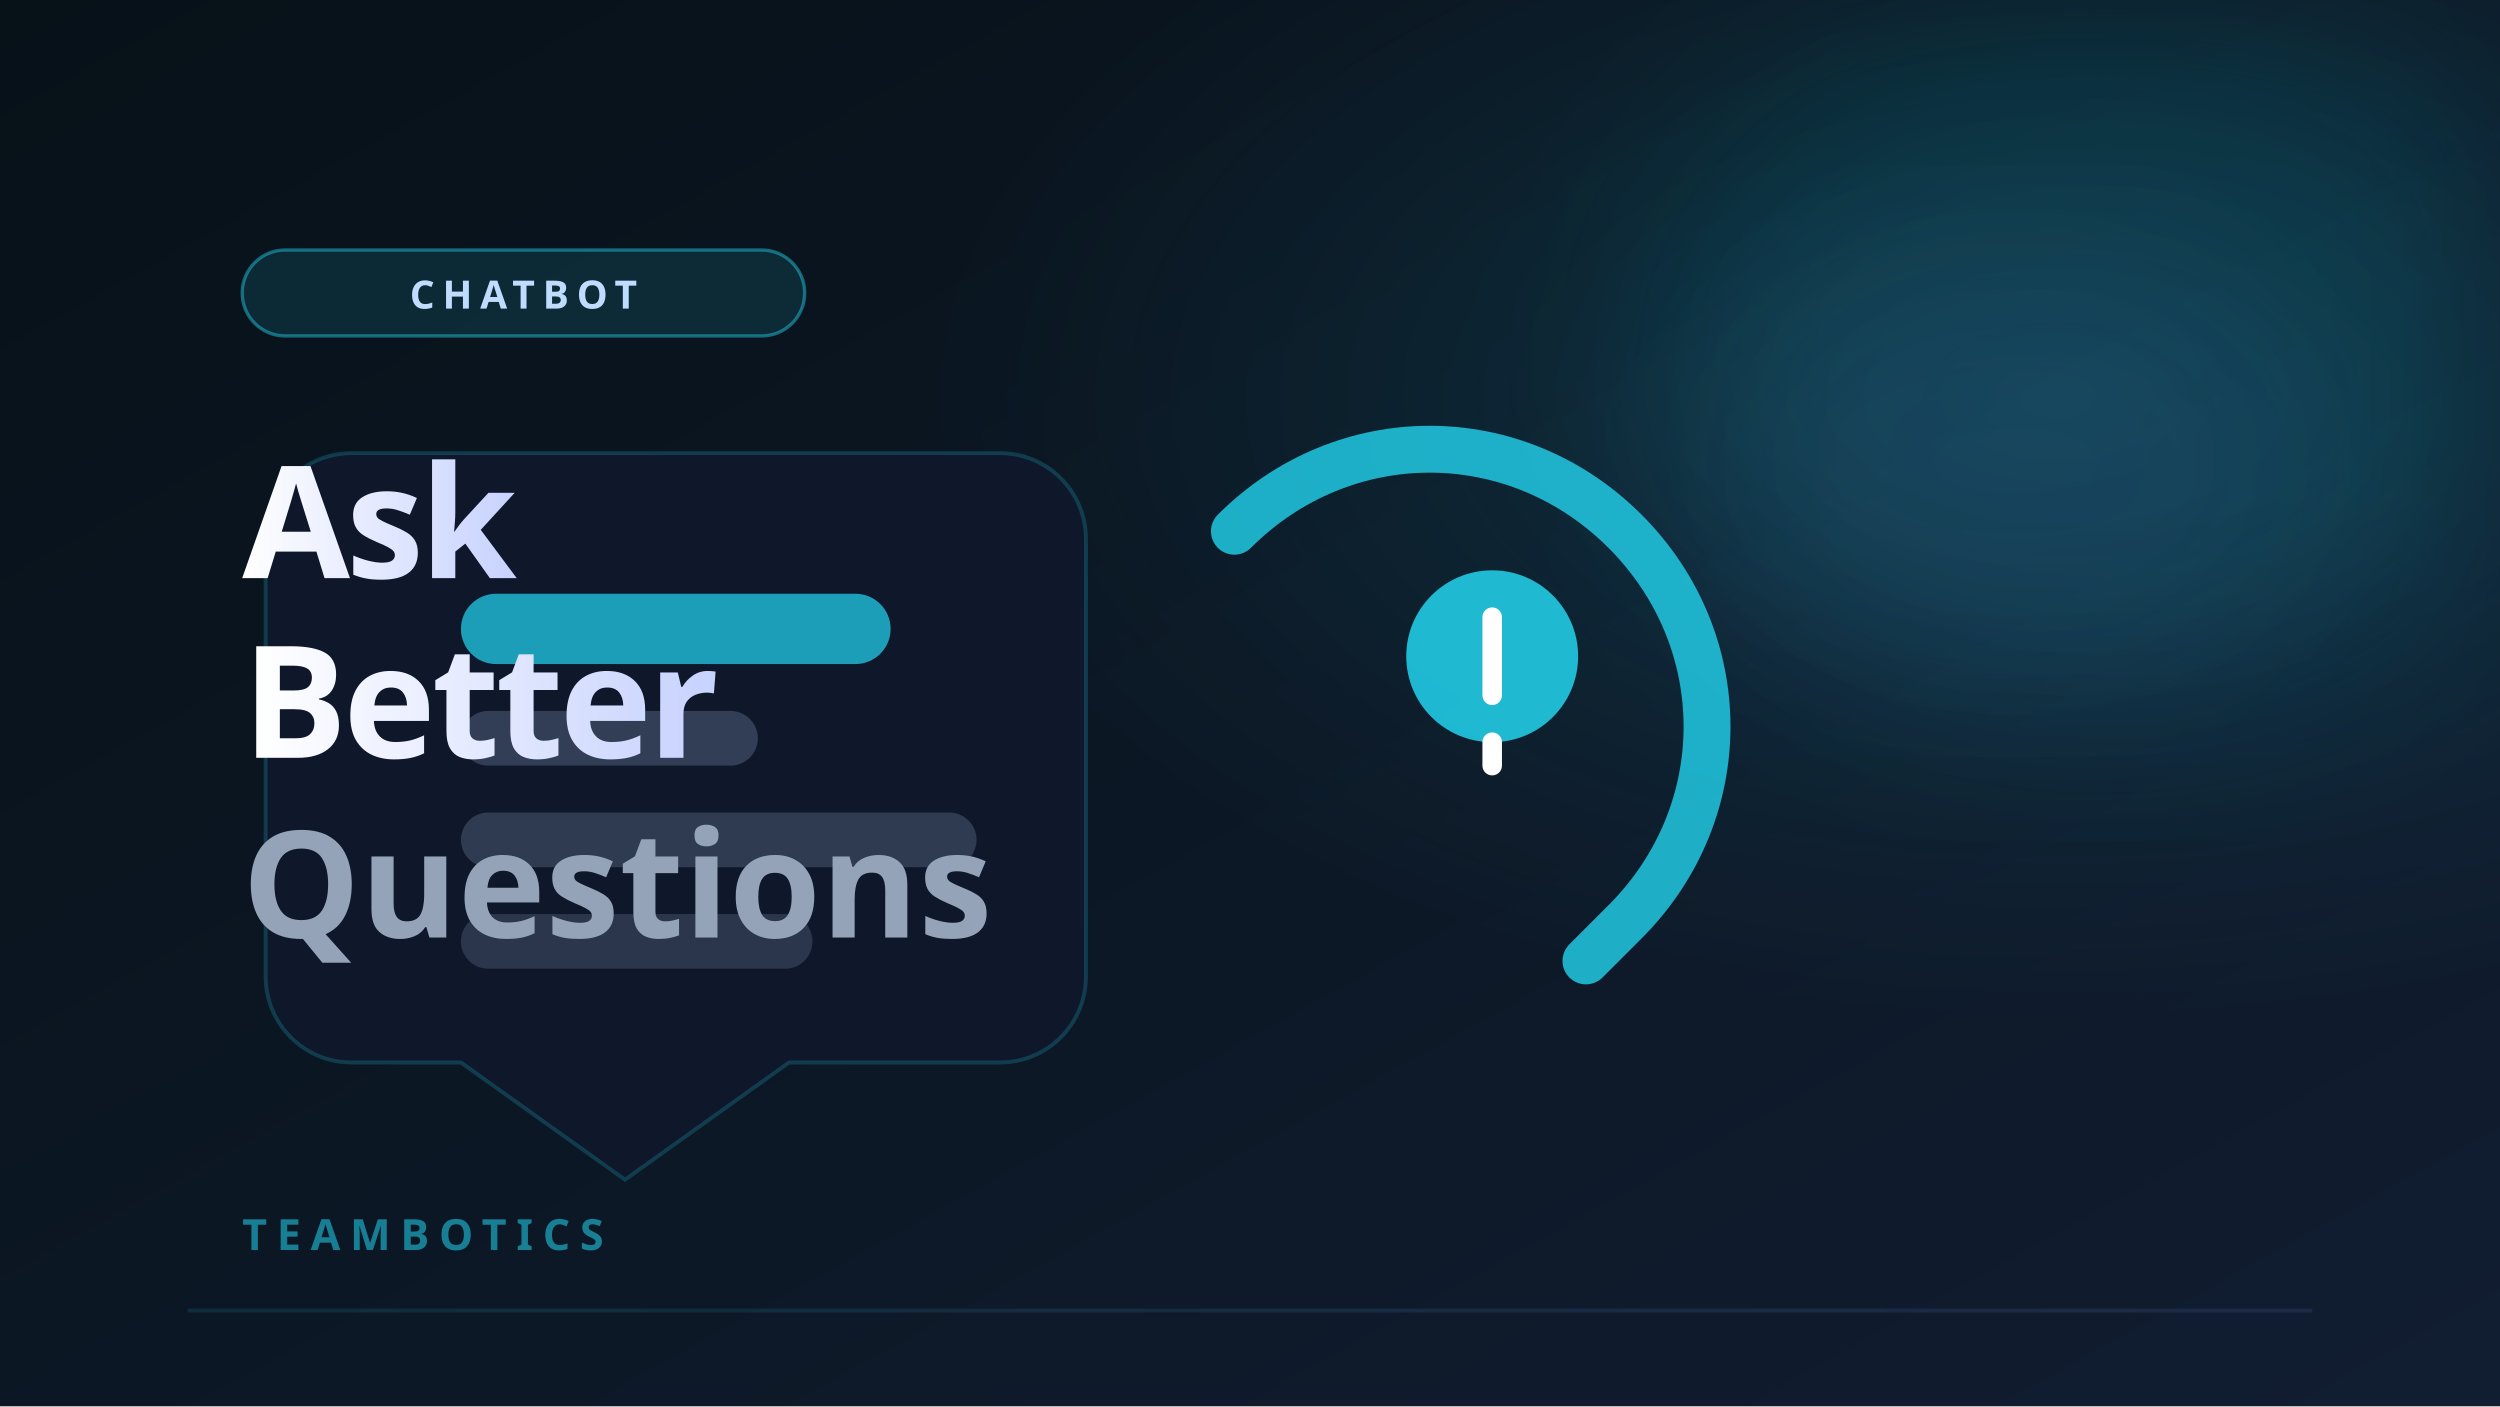
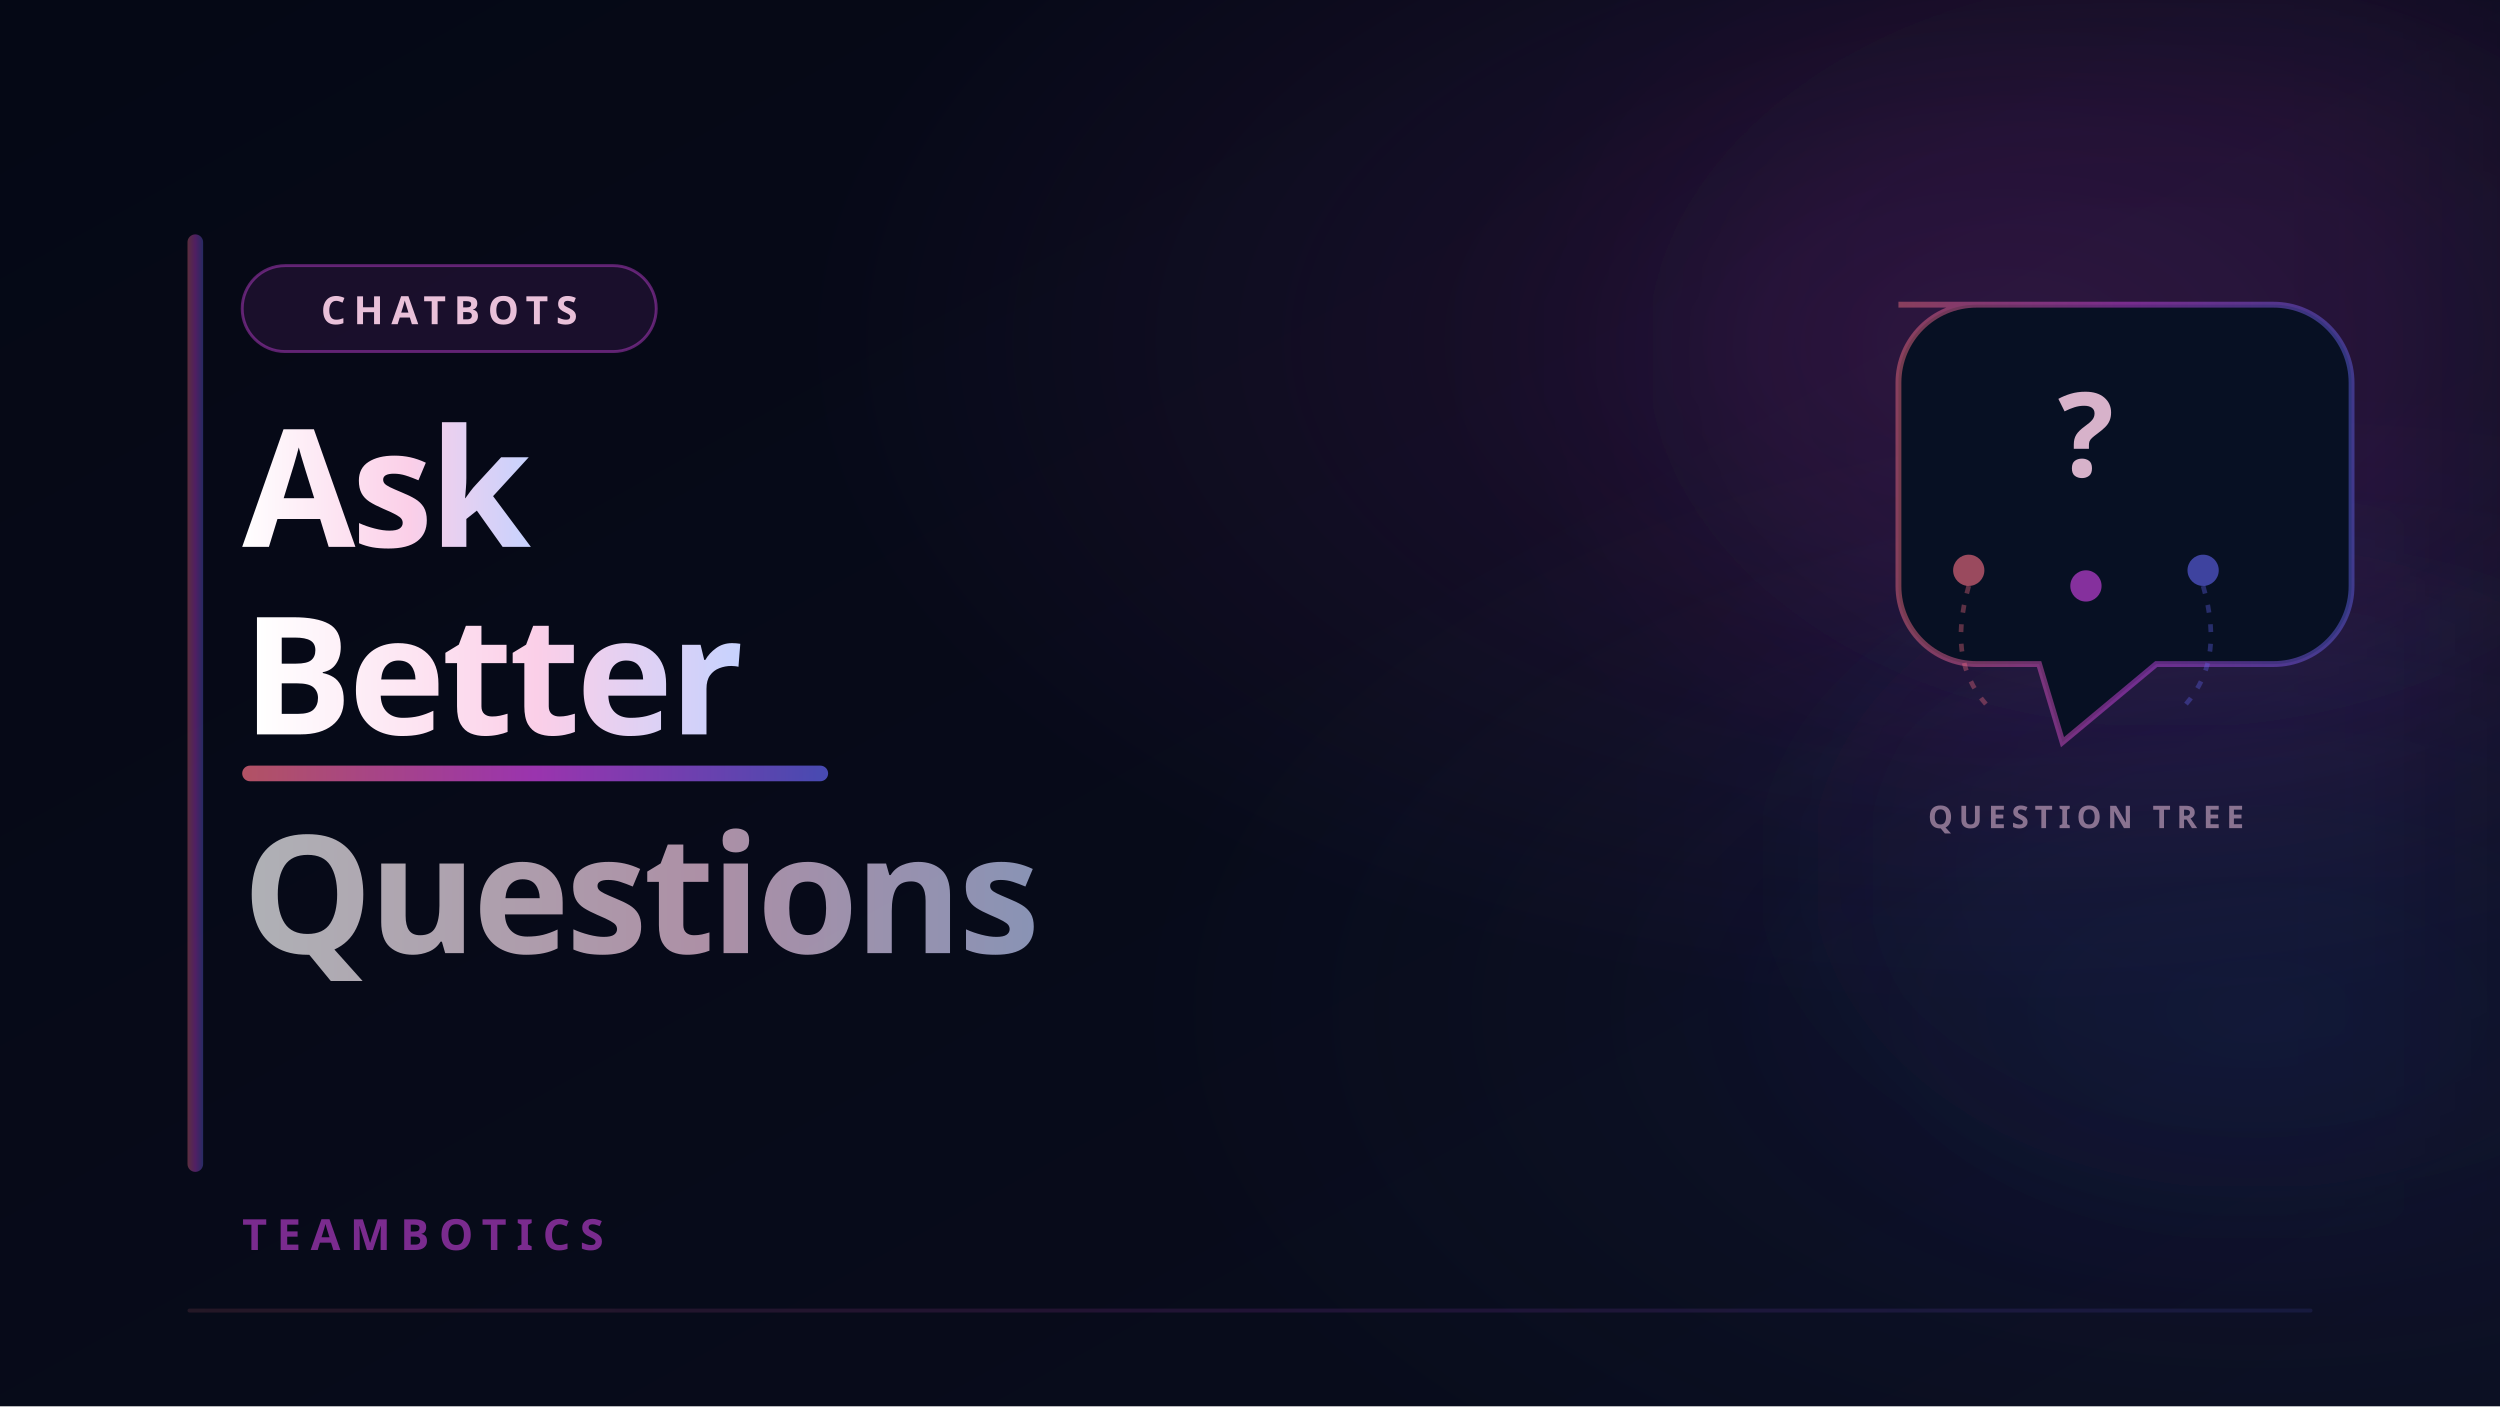
<svg xmlns="http://www.w3.org/2000/svg" viewBox="0 0 640 360" width="640" height="360" role="img" aria-label="Your Chatbot Should Be Asking Better Questions">
  <defs>
    <linearGradient id="bg" x1="0" y1="0" x2="1" y2="1">
-       <stop offset="0%" stop-color="#071118" />
-       <stop offset="100%" stop-color="#111d31" />
+       <stop offset="0%" stop-color="#050815" />
+       <stop offset="100%" stop-color="#090d1d" />
    </linearGradient>
-     <linearGradient id="accent" x1="0" y1="0" x2="1" y2="0">
-       <stop offset="0%" stop-color="#22d3ee" />
-       <stop offset="100%" stop-color="#818cf8" />
+     <linearGradient id="chatBlend" x1="0" y1="0" x2="1" y2="0">
+       <stop offset="0%" stop-color="#fb7185" />
+       <stop offset="50%" stop-color="#d946ef" />
+       <stop offset="100%" stop-color="#6366f1" />
    </linearGradient>
    <linearGradient id="titleGrad" x1="0" y1="0" x2="1" y2="0">
      <stop offset="0%" stop-color="#ffffff" />
+       <stop offset="58%" stop-color="#fbcfe8" />
      <stop offset="100%" stop-color="#c7d2fe" />
    </linearGradient>
-     <radialGradient id="glow" cx="82%" cy="28%" r="45%">
-       <stop offset="0%" stop-color="#22d3ee" stop-opacity="0.14" />
-       <stop offset="100%" stop-color="#22d3ee" stop-opacity="0" />
+     <radialGradient id="glow1" cx="80%" cy="24%" r="48%">
+       <stop offset="0%" stop-color="#d946ef" stop-opacity="0.12" />
+       <stop offset="100%" stop-color="#d946ef" stop-opacity="0" />
+     </radialGradient>
+     <radialGradient id="glow2" cx="90%" cy="72%" r="45%">
+       <stop offset="0%" stop-color="#6366f1" stop-opacity="0.08" />
+       <stop offset="100%" stop-color="#6366f1" stop-opacity="0" />
    </radialGradient>
    <filter id="blur" x="-20%" y="-20%" width="140%" height="140%">
-       <feGaussianBlur stdDeviation="24" />
+       <feGaussianBlur stdDeviation="30" />
    </filter>
    <clipPath id="clip">
      <rect width="640" height="360" />
    </clipPath>
  </defs>
  <rect width="640" height="360" fill="url(#bg)" />
-   <rect width="640" height="360" fill="url(#glow)" />
-   <ellipse cx="538" cy="92" rx="118" ry="88" fill="#22d3ee" fill-opacity="0.10" filter="url(#blur)" clip-path="url(#clip)" />
-   <ellipse cx="516" cy="118" rx="78" ry="54" fill="#818cf8" fill-opacity="0.08" filter="url(#blur)" clip-path="url(#clip)" />
-   <rect x="62" y="64" width="144" height="22" rx="11" fill="#22d3ee" fill-opacity="0.12" stroke="#22d3ee" stroke-width="0.85" stroke-opacity="0.45" />
-   <text x="134" y="79" text-anchor="middle" font-family="ui-sans-serif,system-ui,sans-serif" font-size="10" font-weight="600" letter-spacing="2" fill="#bfdbfe">CHATBOT</text>
-   <path d="M92 116 h164 a22 22 0 0 1 22 22 v112 a22 22 0 0 1 -22 22 h-54 l-42 30 -42 -30 h-28 a22 22 0 0 1 -22 -22 v-112 a22 22 0 0 1 22 -22 Z" fill="#0f172a" stroke="#22d3ee" stroke-width="1" stroke-opacity="0.2" />
-   <rect x="118" y="152" width="110" height="18" rx="9" fill="#22d3ee" opacity="0.72" />
-   <rect x="118" y="182" width="76" height="14" rx="7" fill="#bfdbfe" opacity="0.2" />
-   <rect x="118" y="208" width="132" height="14" rx="7" fill="#bfdbfe" opacity="0.18" />
-   <rect x="118" y="234" width="90" height="14" rx="7" fill="#bfdbfe" opacity="0.16" />
-   <path d="M316 136 c28 -28 72 -28 100 0 s28 72 0 100 l-10 10" fill="none" stroke="#22d3ee" stroke-width="12" stroke-linecap="round" stroke-linejoin="round" opacity="0.8" />
-   <circle cx="382" cy="168" r="22" fill="#22d3ee" opacity="0.85" />
-   <path d="M382 158 l0 20" stroke="#ffffff" stroke-width="5" stroke-linecap="round" />
-   <path d="M382 190 l0 6" stroke="#ffffff" stroke-width="5" stroke-linecap="round" />
-   <text x="62" y="148" font-family="ui-sans-serif,system-ui,sans-serif" font-size="40" font-weight="800" fill="url(#titleGrad)" letter-spacing="-1">Ask</text>
-   <text x="62" y="194" font-family="ui-sans-serif,system-ui,sans-serif" font-size="40" font-weight="800" fill="url(#titleGrad)" letter-spacing="-1">Better</text>
-   <text x="62" y="240" font-family="ui-sans-serif,system-ui,sans-serif" font-size="38" font-weight="700" fill="#94a3b8" letter-spacing="0">Questions</text>
-   <text x="62" y="320" font-family="ui-sans-serif,system-ui,sans-serif" font-size="11" font-weight="600" letter-spacing="2.5" fill="#22d3ee" fill-opacity="0.55">TEAMBOTICS</text>
-   <rect x="48" y="335" width="544" height="1" rx="0.5" fill="url(#accent)" fill-opacity="0.12" />
+   <rect width="640" height="360" fill="url(#glow1)" />
+   <rect width="640" height="360" fill="url(#glow2)" />
+   <ellipse cx="556" cy="90" rx="134" ry="96" fill="#d946ef" fill-opacity="0.07" filter="url(#blur)" clip-path="url(#clip)" />
+   <ellipse cx="576" cy="222" rx="112" ry="82" fill="#6366f1" fill-opacity="0.06" filter="url(#blur)" clip-path="url(#clip)" />
+   <path d="M486 78 h96 a20 20 0 0 1 20 20 v52 a20 20 0 0 1 -20 20 h-30 l-24 20 -6 -20 h-16 a20 20 0 0 1 -20 -20 v-52 a20 20 0 0 1 20 -20 Z" fill="#071023" stroke="url(#chatBlend)" stroke-width="1.5" stroke-opacity="0.45" />
+   <text x="534" y="122" text-anchor="middle" font-family="ui-sans-serif,system-ui,sans-serif" font-size="30" font-weight="800" fill="#fbcfe8" fill-opacity="0.85">?</text>
+   <circle cx="504" cy="146" r="4" fill="#fb7185" fill-opacity="0.6" />
+   <circle cx="534" cy="150" r="4" fill="#d946ef" fill-opacity="0.6" />
+   <circle cx="564" cy="146" r="4" fill="#6366f1" fill-opacity="0.6" />
+   <path d="M504 150c-4 14-2 24 6 32" fill="none" stroke="#fb7185" stroke-width="1.2" stroke-opacity="0.35" stroke-dasharray="2,3" />
+   <path d="M564 150c4 14 2 24 -6 32" fill="none" stroke="#6366f1" stroke-width="1.2" stroke-opacity="0.35" stroke-dasharray="2,3" />
+   <text x="534" y="212" text-anchor="middle" font-family="ui-sans-serif,system-ui,sans-serif" font-size="8" font-weight="600" letter-spacing="1.5" fill="#fbcfe8" fill-opacity="0.5">QUESTION TREE</text>
+   <rect x="48" y="60" width="4" height="240" rx="2" fill="url(#chatBlend)" fill-opacity="0.35" />
+   <rect x="62" y="68" width="106" height="22" rx="11" fill="#d946ef" fill-opacity="0.10" stroke="#d946ef" stroke-width="0.75" stroke-opacity="0.40" />
+   <text x="115" y="83" text-anchor="middle" font-family="ui-sans-serif,system-ui,sans-serif" font-size="10" font-weight="600" letter-spacing="2" fill="#fbcfe8" fill-opacity="0.92">CHATBOTS</text>
+   <text x="62" y="140" font-family="ui-sans-serif,system-ui,sans-serif" font-size="42" font-weight="800" fill="url(#titleGrad)" letter-spacing="-1">Ask</text>
+   <text x="62" y="188" font-family="ui-sans-serif,system-ui,sans-serif" font-size="42" font-weight="800" fill="url(#titleGrad)" letter-spacing="-1">Better</text>
+   <rect x="62" y="196" width="150" height="4" rx="2" fill="url(#chatBlend)" fill-opacity="0.70" />
+   <text x="62" y="244" font-family="ui-sans-serif,system-ui,sans-serif" font-size="42" font-weight="800" fill="url(#titleGrad)" letter-spacing="-1" fill-opacity="0.68">Questions</text>
+   <text x="62" y="320" font-family="ui-sans-serif,system-ui,sans-serif" font-size="11" font-weight="600" letter-spacing="2.5" fill="#d946ef" fill-opacity="0.55">TEAMBOTICS</text>
+   <rect x="48" y="335" width="544" height="1" rx="0.5" fill="url(#chatBlend)" fill-opacity="0.12" />
</svg>
